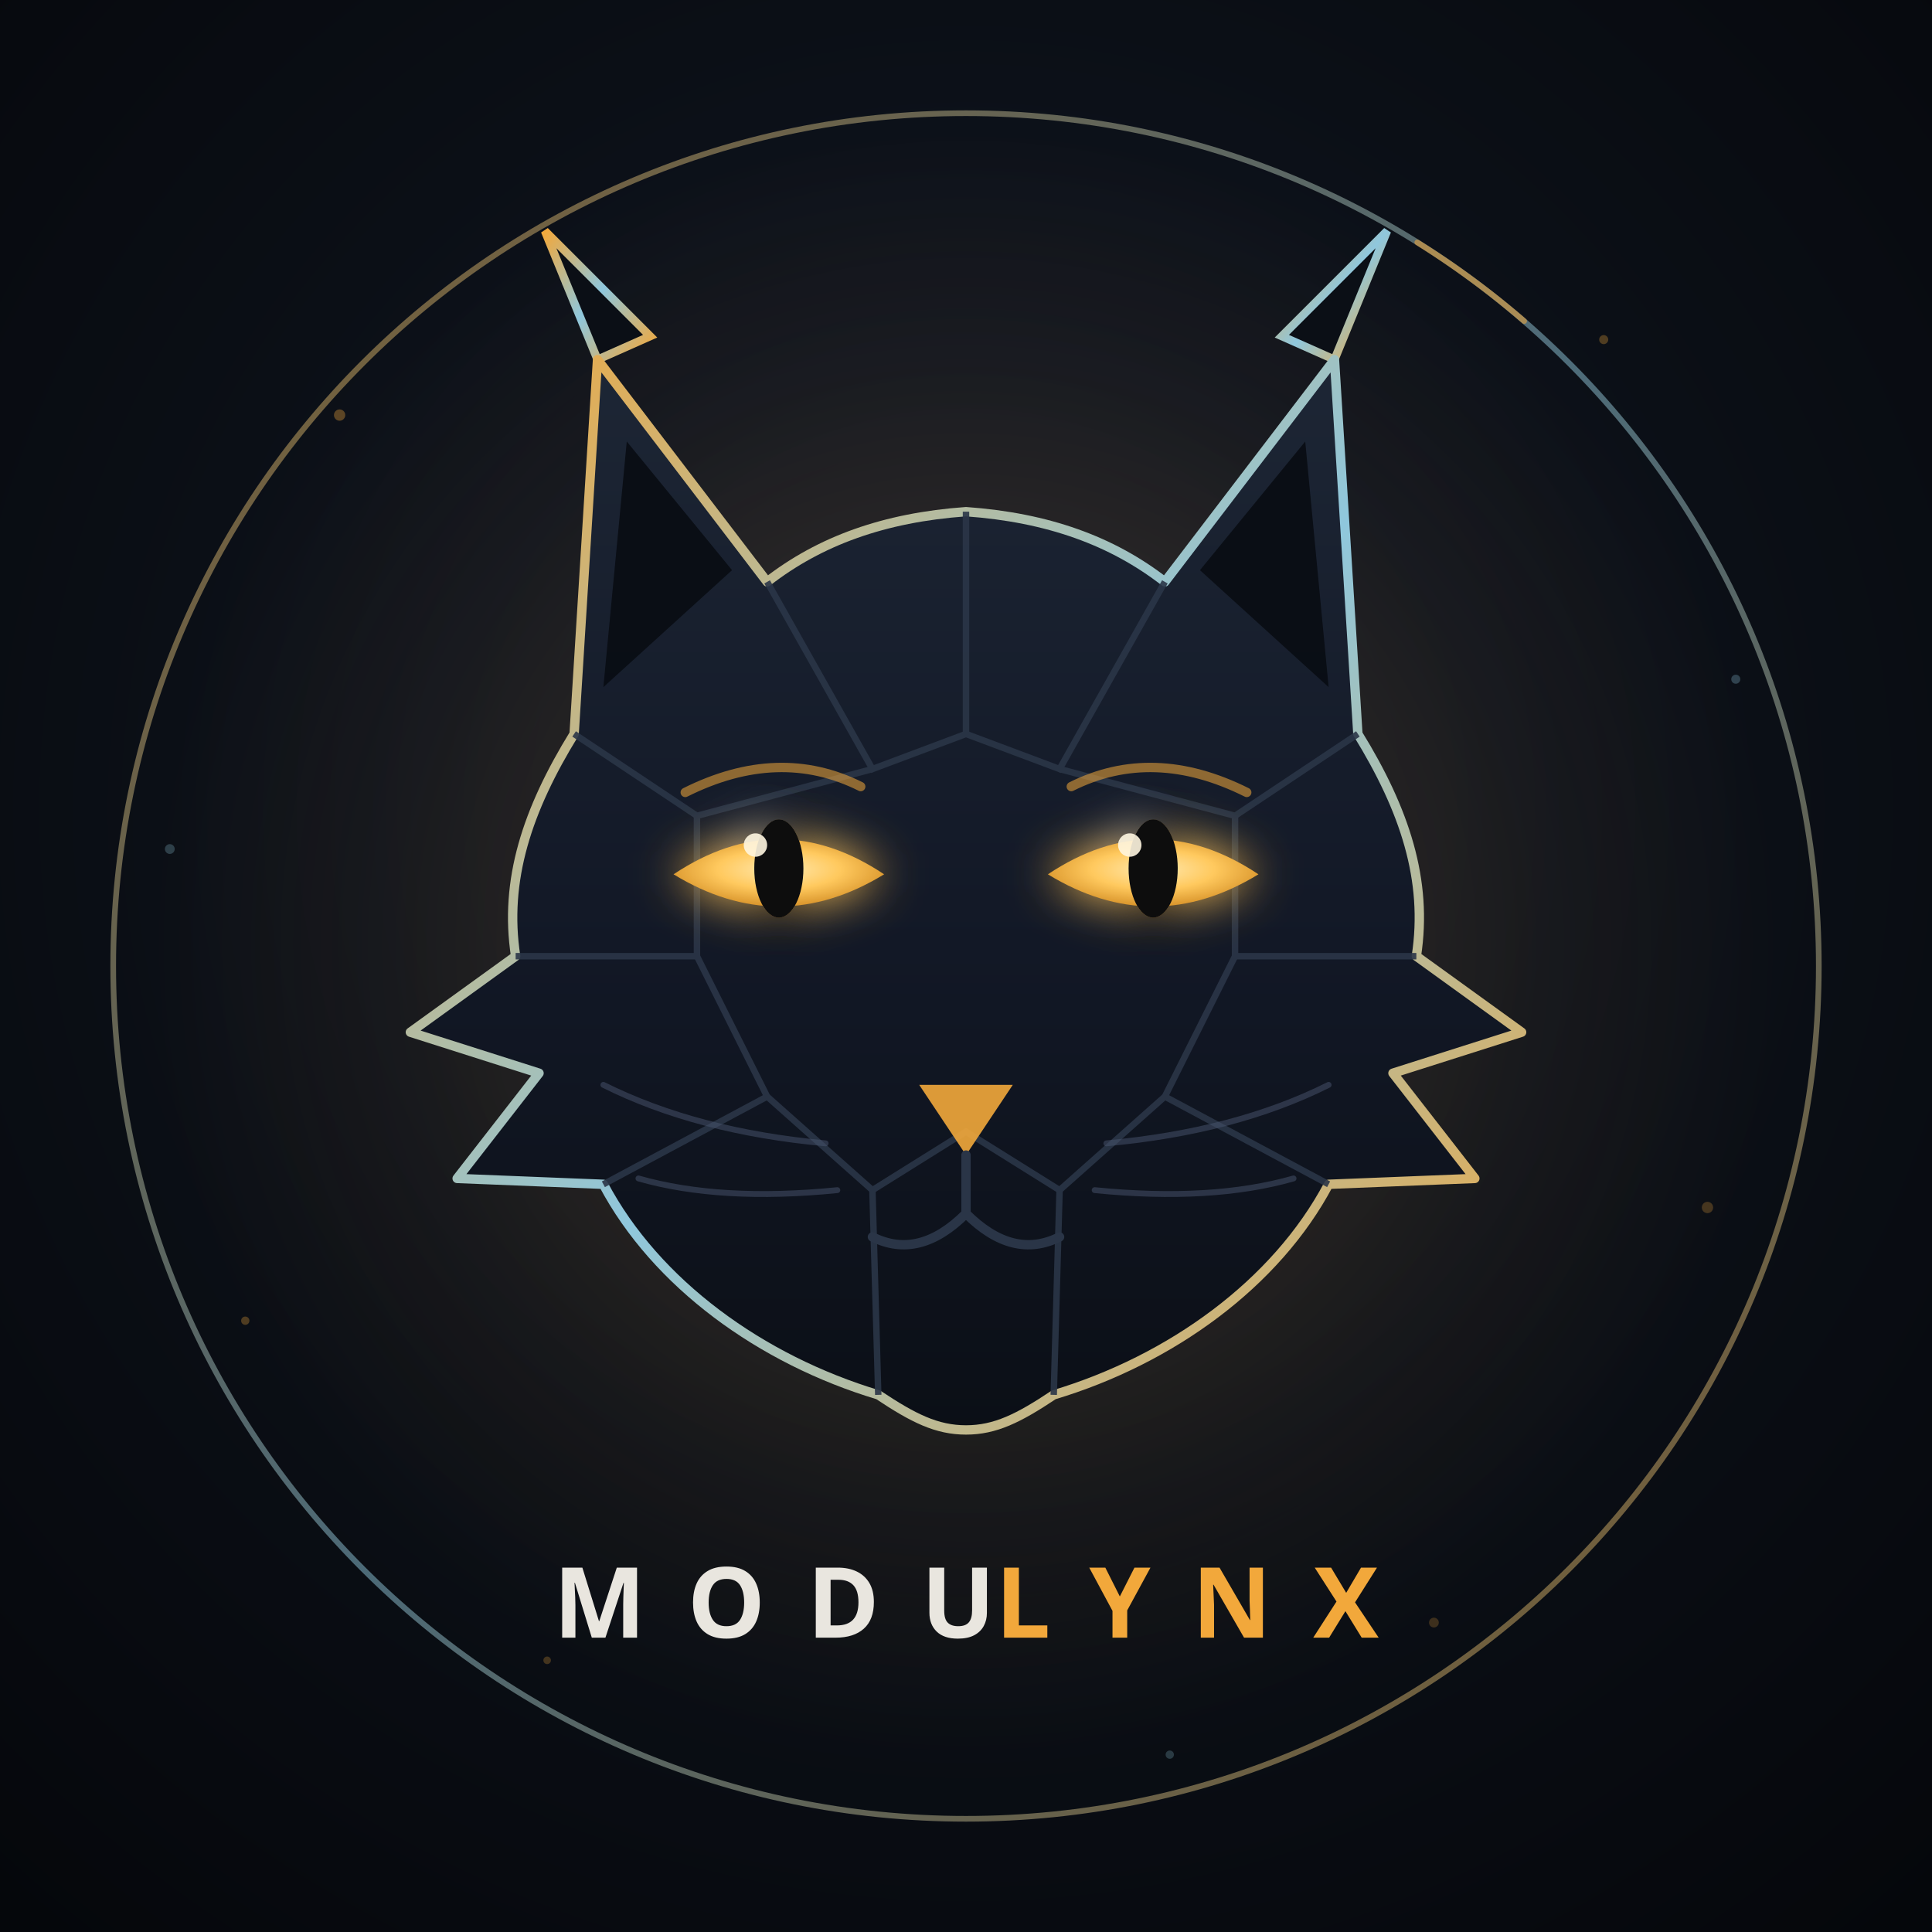
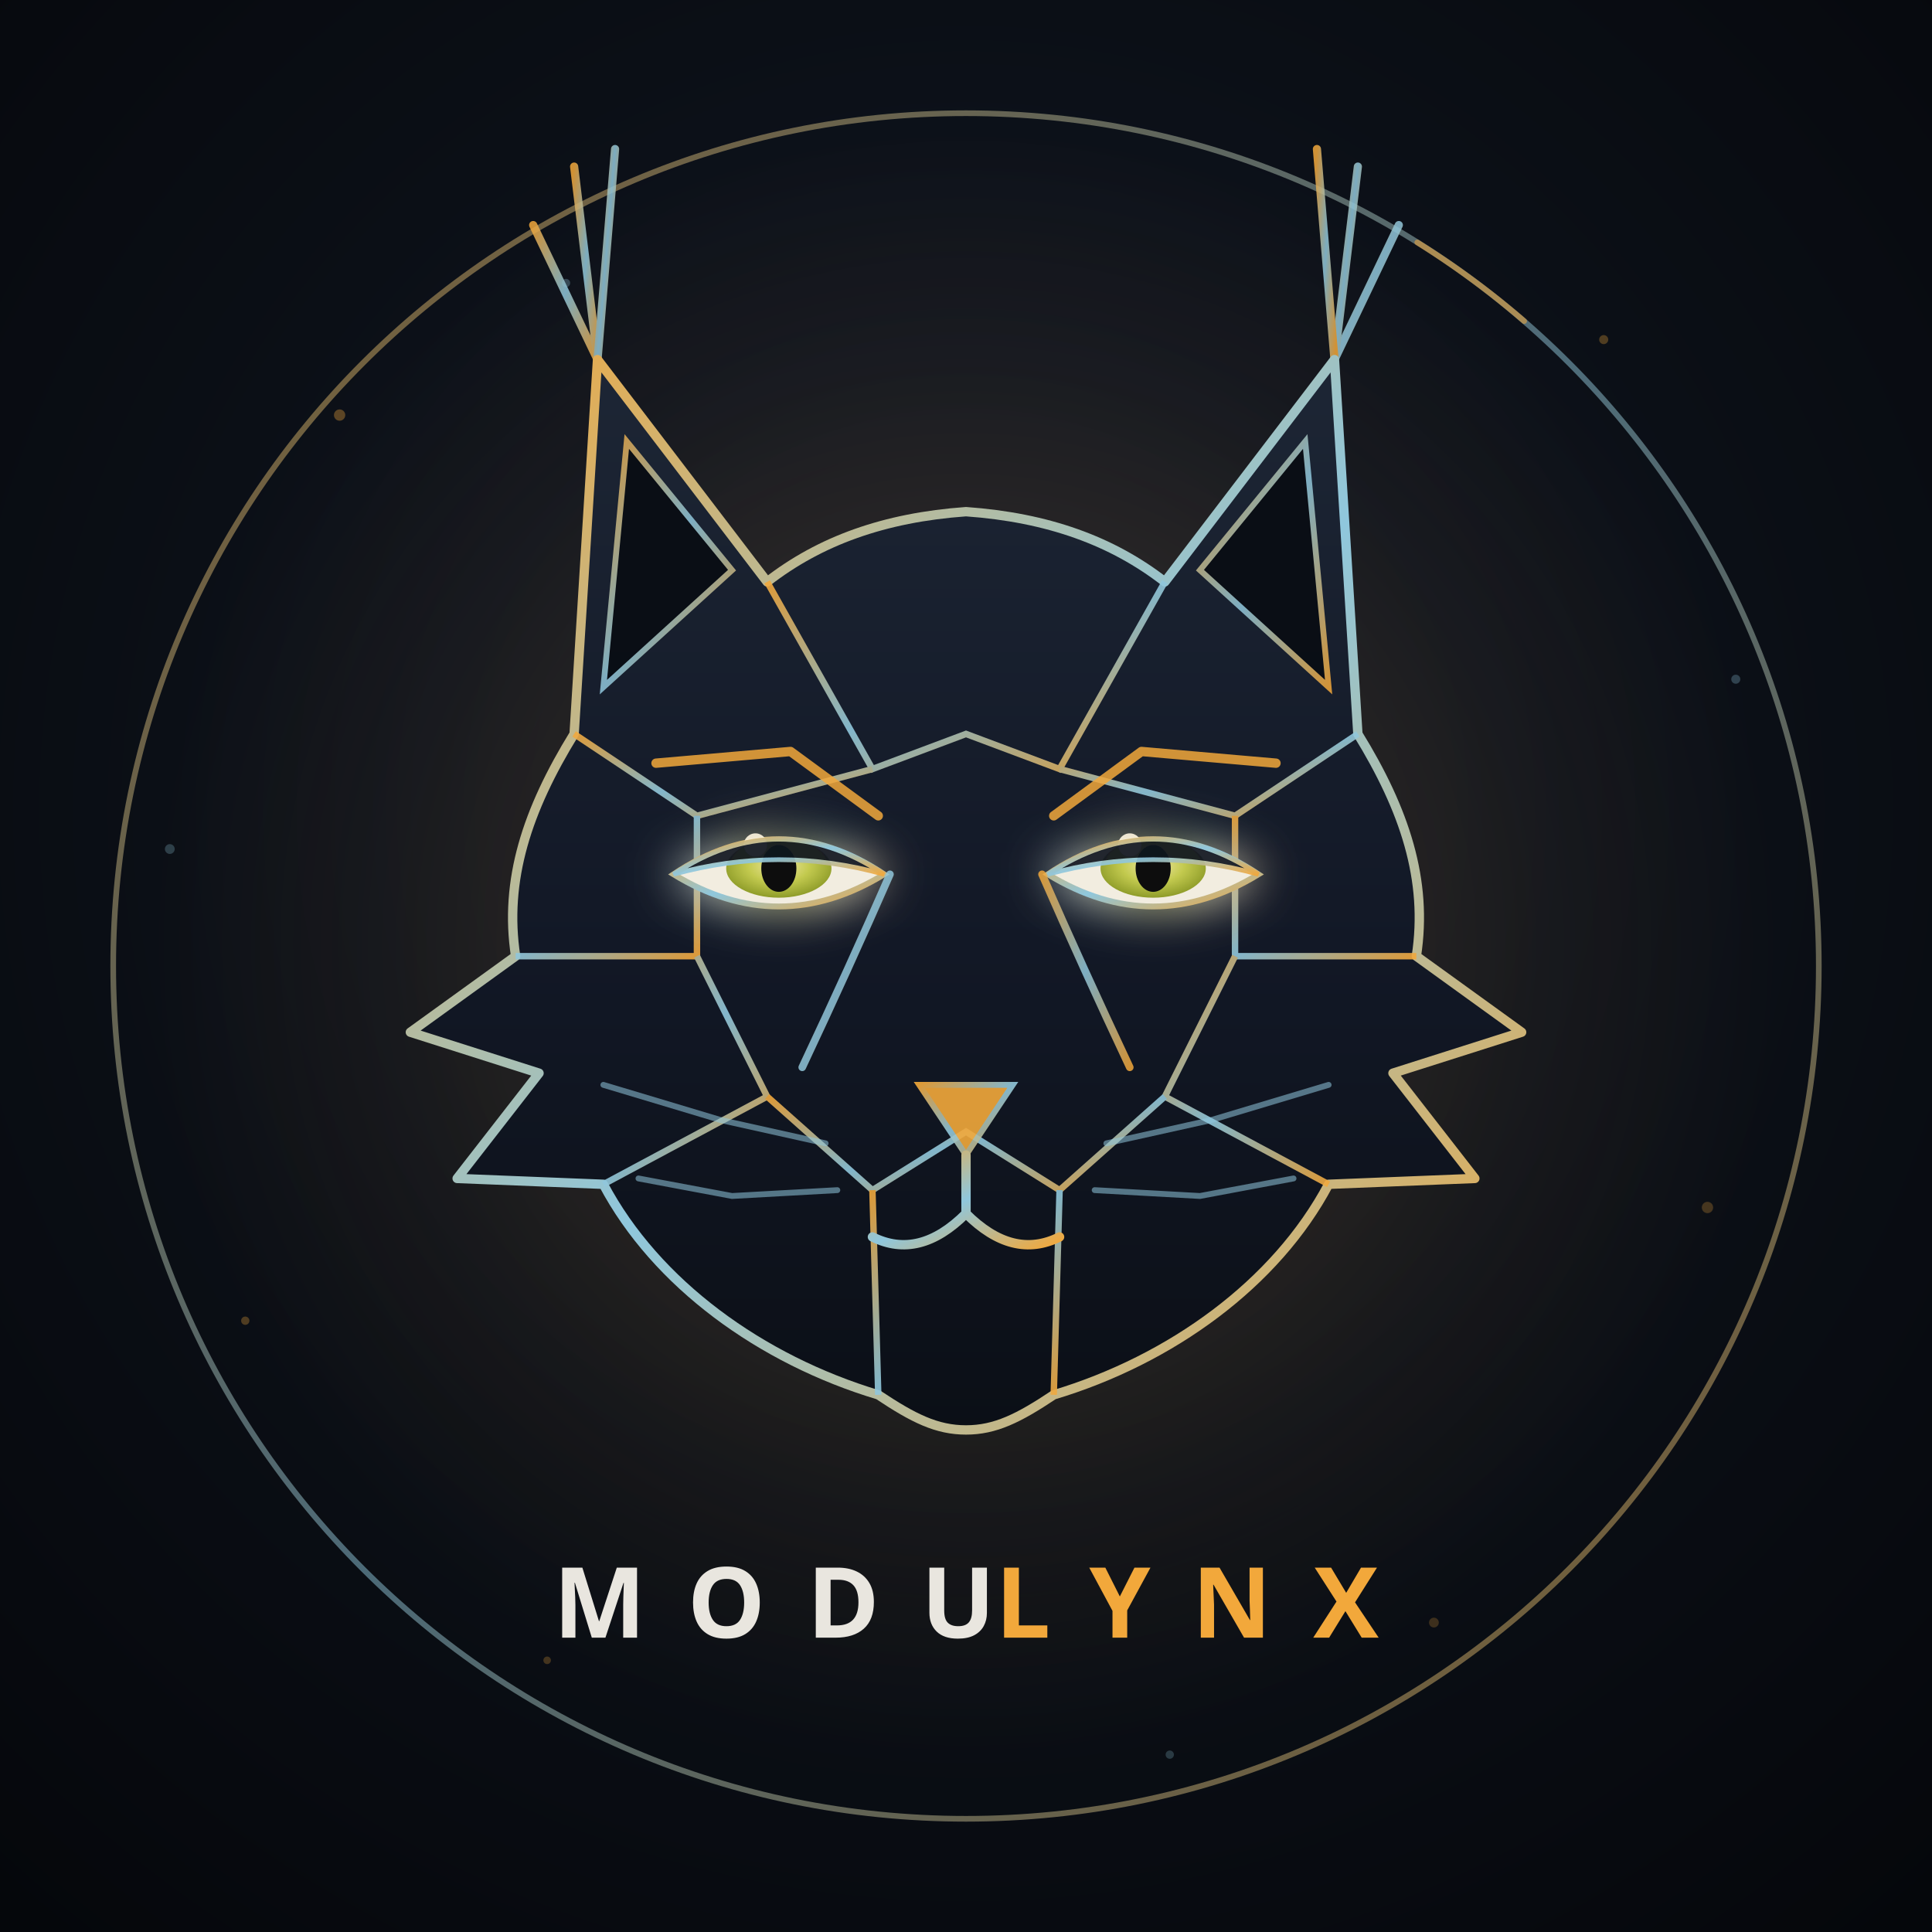
<svg xmlns="http://www.w3.org/2000/svg" viewBox="0 0 1024 1024" width="1024" height="1024">
  <defs>
    <radialGradient id="bgGrad" cx=".5" cy=".42" r=".75">
      <stop offset="0" stop-color="#141b2b" />
      <stop offset=".55" stop-color="#0b0f16" />
      <stop offset="1" stop-color="#05070b" />
    </radialGradient>
    <linearGradient id="furGrad" x1="0" y1="0" x2="0" y2="1">
      <stop offset="0" stop-color="#1d2635" />
      <stop offset=".55" stop-color="#121826" />
      <stop offset="1" stop-color="#0b0f16" />
    </linearGradient>
    <linearGradient id="edgeGrad" x1="0" y1="0" x2="1" y2="1">
      <stop offset="0" stop-color="#f2a83b" />
      <stop offset=".5" stop-color="#8fc7dd" />
      <stop offset="1" stop-color="#f2a83b" />
    </linearGradient>
    <radialGradient id="irisGrad" cx=".5" cy=".45" r=".65">
-       <stop offset="0" stop-color="#ffe9b0" />
-       <stop offset=".45" stop-color="#ffc95e" />
-       <stop offset="1" stop-color="#c97f16" />
+       <stop offset="0" stop-color="#f2e8a8" />
+       <stop offset=".45" stop-color="#c3ca4f" />
+       <stop offset="1" stop-color="#7a8a1a" />
    </radialGradient>
    <radialGradient id="aura" cx=".5" cy=".5" r=".5">
      <stop offset="0" stop-color="#f2a83b" stop-opacity=".22" />
      <stop offset=".7" stop-color="#f2a83b" stop-opacity=".05" />
      <stop offset="1" stop-color="#f2a83b" stop-opacity="0" />
    </radialGradient>
    <filter id="eyeGlow" x="-80%" y="-80%" width="260%" height="260%">
      <feGaussianBlur stdDeviation="4" result="b" />
      <feMerge>
        <feMergeNode in="b" />
        <feMergeNode in="SourceGraphic" />
      </feMerge>
    </filter>
  </defs>
  <rect width="1024" height="1024" fill="url(#bgGrad)" />
  <g fill="#f2a83b">
    <circle cx="180" cy="220" r="3" opacity=".35" />
    <circle cx="850" cy="180" r="2.4" opacity=".3" />
    <circle cx="905" cy="640" r="3" opacity=".25" />
    <circle cx="130" cy="700" r="2.2" opacity=".3" />
    <circle cx="760" cy="860" r="2.6" opacity=".22" />
    <circle cx="290" cy="880" r="2" opacity=".25" />
  </g>
  <g fill="#8fc7dd">
    <circle cx="300" cy="150" r="2.2" opacity=".3" />
    <circle cx="920" cy="360" r="2.4" opacity=".28" />
    <circle cx="90" cy="450" r="2.6" opacity=".26" />
    <circle cx="620" cy="930" r="2.2" opacity=".24" />
  </g>
  <circle cx="512" cy="500" r="430" fill="url(#aura)" />
  <circle cx="512" cy="512" r="452" fill="none" stroke="url(#edgeGrad)" stroke-width="3" opacity=".5" />
  <circle cx="512" cy="512" r="452" fill="none" stroke="#f2a83b" stroke-width="3" opacity=".55" stroke-dasharray="70 2770" stroke-linecap="round" transform="rotate(-58 512 512)" />
  <g transform="translate(140,110) scale(3.1)">
-     <path d="M57 26 L48 4 L66 22 Z" fill="#0b0f16" stroke="url(#edgeGrad)" stroke-width="1.4" />
-     <path d="M183 26 L192 4 L174 22 Z" fill="#0b0f16" stroke="url(#edgeGrad)" stroke-width="1.4" />
+     <g stroke="url(#edgeGrad)" stroke-width="1.4" opacity=".85" fill="none" stroke-linecap="round">
+       <path d="M57 26 L46 3" />
+       <path d="M57 26 L53 -7" />
+       <path d="M57 26 L60 -10" />
+     </g>
+     <g stroke="url(#edgeGrad)" stroke-width="1.4" opacity=".85" fill="none" stroke-linecap="round">
+       <path d="M183 26 L194 3" />
+       <path d="M183 26 L187 -7" />
+       <path d="M183 26 L180 -10" />
+     </g>
    <path d="M120 52 C 106 53, 95 57, 86 64 L 57 26 L 53 90 C 45 103, 41 115, 43 128              L 25 141 L 47 148 L 33 166 L 58 167 C 67 184, 85 197, 105 203              C 111 207, 115 209, 120 209 C 125 209, 129 207, 135 203              C 155 197, 173 184, 182 167 L 207 166 L 193 148 L 215 141 L 197 128              C 199 115, 195 103, 187 90 L 183 26 L 154 64 C 145 57, 134 53, 120 52 Z" fill="url(#furGrad)" stroke="url(#edgeGrad)" stroke-width="1.6" stroke-linejoin="round" />
-     <path d="M62 40 L58 82 L80 62 Z" fill="#070a10" opacity=".85" />
-     <path d="M178 40 L182 82 L160 62 Z" fill="#070a10" opacity=".85" />
-     <g stroke="#2a3547" stroke-width="1.1" fill="none" opacity=".9">
+     <path d="M62 40 L58 82 L80 62 Z" fill="#070a10" opacity=".85" stroke="url(#edgeGrad)" stroke-width="1" />
+     <path d="M178 40 L182 82 L160 62 Z" fill="#070a10" opacity=".85" stroke="url(#edgeGrad)" stroke-width="1" />
+     <g stroke="url(#edgeGrad)" stroke-width="1.1" fill="none" opacity=".9">
      <path d="M120 52 L120 90" />
      <path d="M86 64 L104 96 L120 90 L136 96 L154 64" />
      <path d="M53 90 L74 104 L104 96" />
      <path d="M187 90 L166 104 L136 96" />
      <path d="M43 128 L74 128 L74 104" />
      <path d="M197 128 L166 128 L166 104" />
      <path d="M58 167 L86 152 L74 128" />
      <path d="M182 167 L154 152 L166 128" />
      <path d="M86 152 L104 168 L120 158 L136 168 L154 152" />
      <path d="M105 203 L104 168 M135 203 L136 168" />
    </g>
-     <path d="M72 100 Q 88 92 102 99" stroke="#f2a83b" stroke-width="1.6" fill="none" opacity=".55" stroke-linecap="round" />
-     <path d="M168 100 Q 152 92 138 99" stroke="#f2a83b" stroke-width="1.6" fill="none" opacity=".55" stroke-linecap="round" />
+     <path d="M67 95 L90 93 L105 104" stroke="#f2a83b" stroke-width="1.6" fill="none" opacity=".85" stroke-linecap="round" stroke-linejoin="round" />
+     <path d="M173 95 L150 93 L135 104" stroke="#f2a83b" stroke-width="1.6" fill="none" opacity=".85" stroke-linecap="round" stroke-linejoin="round" />
    <g filter="url(#eyeGlow)">
-       <path d="M70 114 Q 88 102 106 114 Q 88 125 70 114 Z" fill="url(#irisGrad)" />
-       <ellipse cx="88" cy="113" rx="4.2" ry="8.4" fill="#0a0c10" />
+       <path d="M70 114 Q 88 102 106 114 Q 88 125 70 114 Z" fill="#f2ede0" stroke="url(#edgeGrad)" stroke-width="1" />
+       <ellipse cx="88" cy="113" rx="9" ry="5" fill="url(#irisGrad)" />
+       <ellipse cx="88" cy="113" rx="3" ry="4" fill="#0a0c10" />
      <circle cx="84" cy="109" r="2" fill="#fff6df" opacity=".9" />
-       <path d="M134 114 Q 152 102 170 114 Q 152 125 134 114 Z" fill="url(#irisGrad)" />
-       <ellipse cx="152" cy="113" rx="4.2" ry="8.4" fill="#0a0c10" />
+       <path d="M70 114 Q 88 102 106 114 Q 88 109 70 114 Z" fill="#0e1420" stroke="url(#edgeGrad)" stroke-width=".8" opacity=".92" />
+       <path d="M134 114 Q 152 102 170 114 Q 152 125 134 114 Z" fill="#f2ede0" stroke="url(#edgeGrad)" stroke-width="1" />
+       <ellipse cx="152" cy="113" rx="9" ry="5" fill="url(#irisGrad)" />
+       <ellipse cx="152" cy="113" rx="3" ry="4" fill="#0a0c10" />
      <circle cx="148" cy="109" r="2" fill="#fff6df" opacity=".9" />
+       <path d="M134 114 Q 152 102 170 114 Q 152 109 134 114 Z" fill="#0e1420" stroke="url(#edgeGrad)" stroke-width=".8" opacity=".92" />
    </g>
-     <path d="M112 150 L128 150 L120 162 Z" fill="#f2a83b" opacity=".9" />
-     <path d="M120 162 L120 172 M120 172 Q 112 180 104 176 M120 172 Q 128 180 136 176" stroke="#2a3547" stroke-width="1.6" fill="none" stroke-linecap="round" />
-     <g stroke="#4a5670" stroke-width="1" opacity=".5" fill="none" stroke-linecap="round">
-       <path d="M96 160 Q 74 158 58 150" />
-       <path d="M98 168 Q 78 170 64 166" />
-       <path d="M144 160 Q 166 158 182 150" />
-       <path d="M142 168 Q 162 170 176 166" />
+     <path d="M107 114 Q 100 130 92 147" stroke="url(#edgeGrad)" stroke-width="1.3" fill="none" opacity=".85" stroke-linecap="round" />
+     <path d="M133 114 Q 140 130 148 147" stroke="url(#edgeGrad)" stroke-width="1.3" fill="none" opacity=".85" stroke-linecap="round" />
+     <path d="M112 150 L128 150 L120 162 Z" fill="#f2a83b" opacity=".9" stroke="url(#edgeGrad)" stroke-width="1" />
+     <path d="M120 162 L120 172 M120 172 Q 112 180 104 176 M120 172 Q 128 180 136 176" stroke="url(#edgeGrad)" stroke-width="1.6" fill="none" stroke-linecap="round" />
+     <g stroke="#8fc7dd" stroke-width="1" opacity=".55" fill="none" stroke-linecap="round">
+       <path d="M96 160 L78 156 L58 150" />
+       <path d="M98 168 L80 169 L64 166" />
+       <path d="M144 160 L162 156 L182 150" />
+       <path d="M142 168 L160 169 L176 166" />
    </g>
  </g>
  <text x="512" y="868" text-anchor="middle" font-family="'Space Grotesk','Segoe UI',sans-serif" font-weight="700" font-size="52" letter-spacing="22" fill="#e9e6df">MODU<tspan fill="#f2a83b">LYNX</tspan>
  </text>
</svg>
